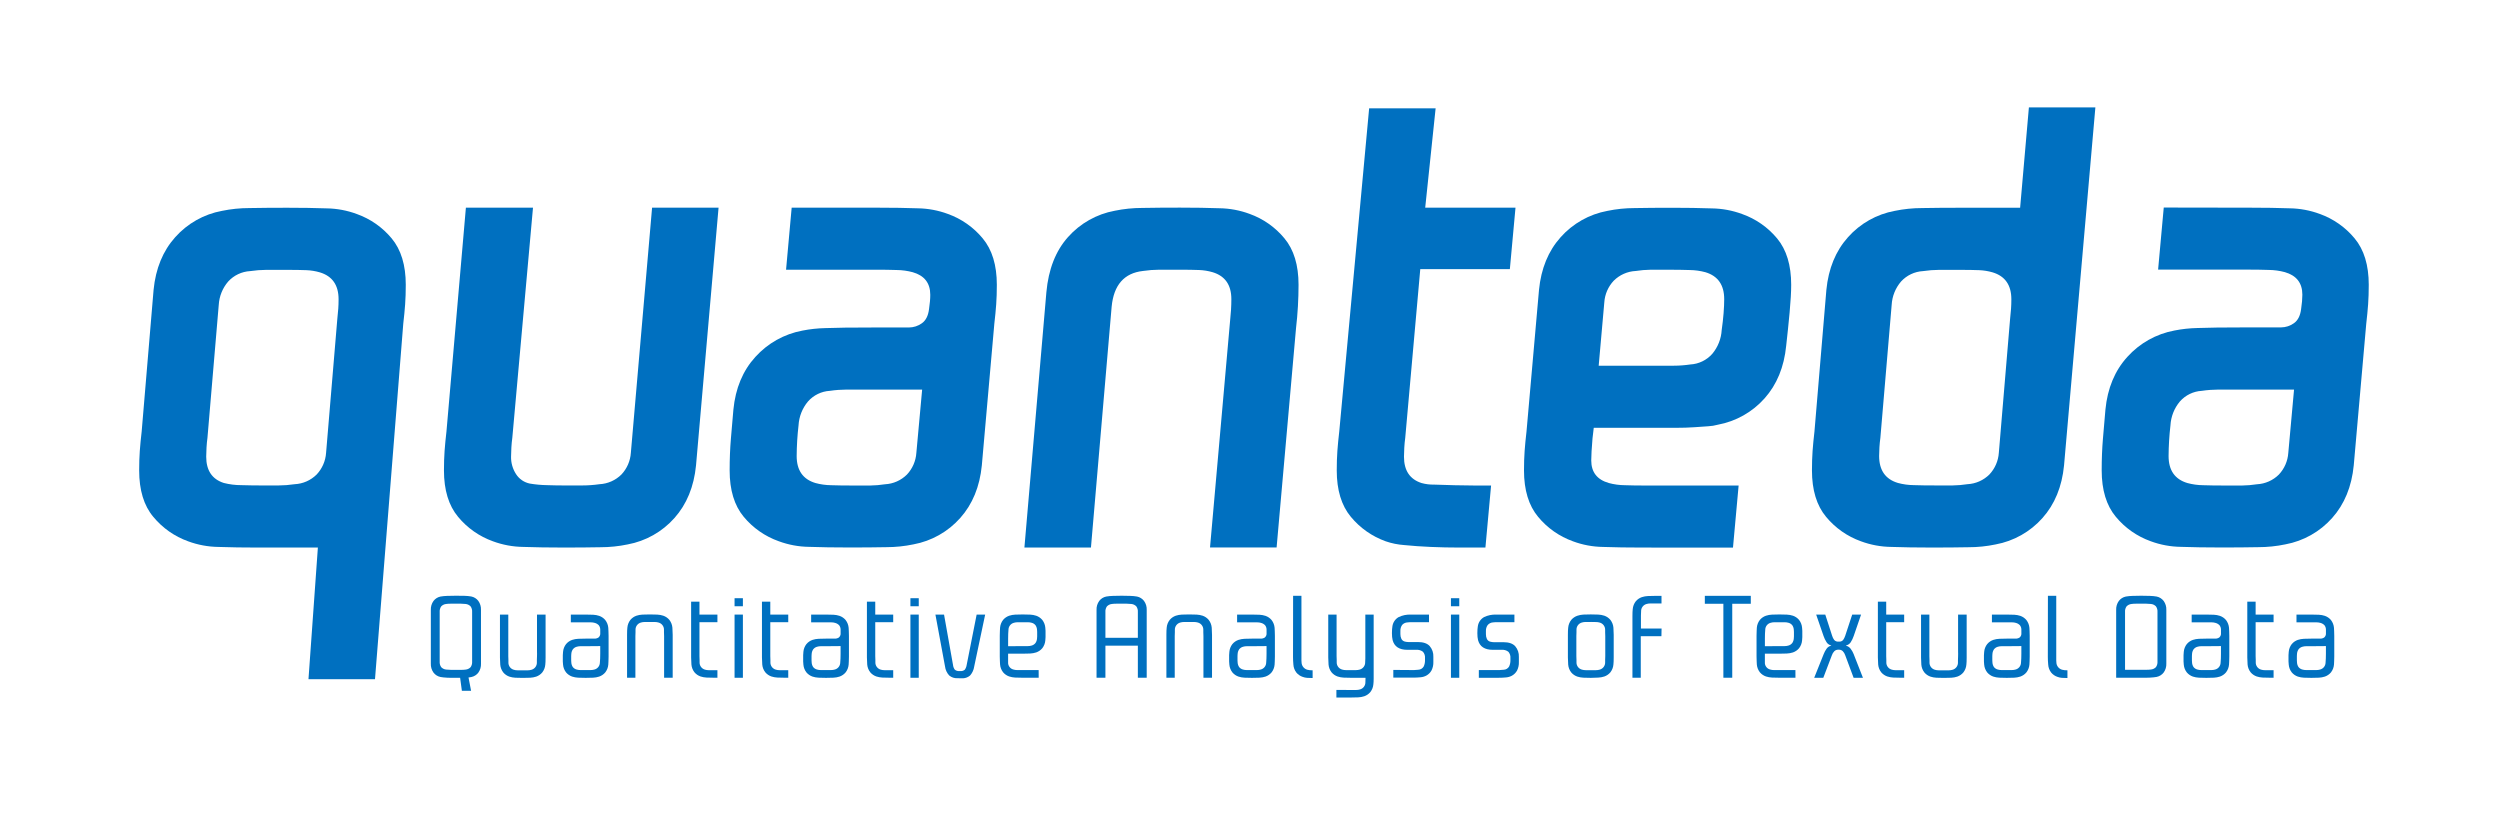
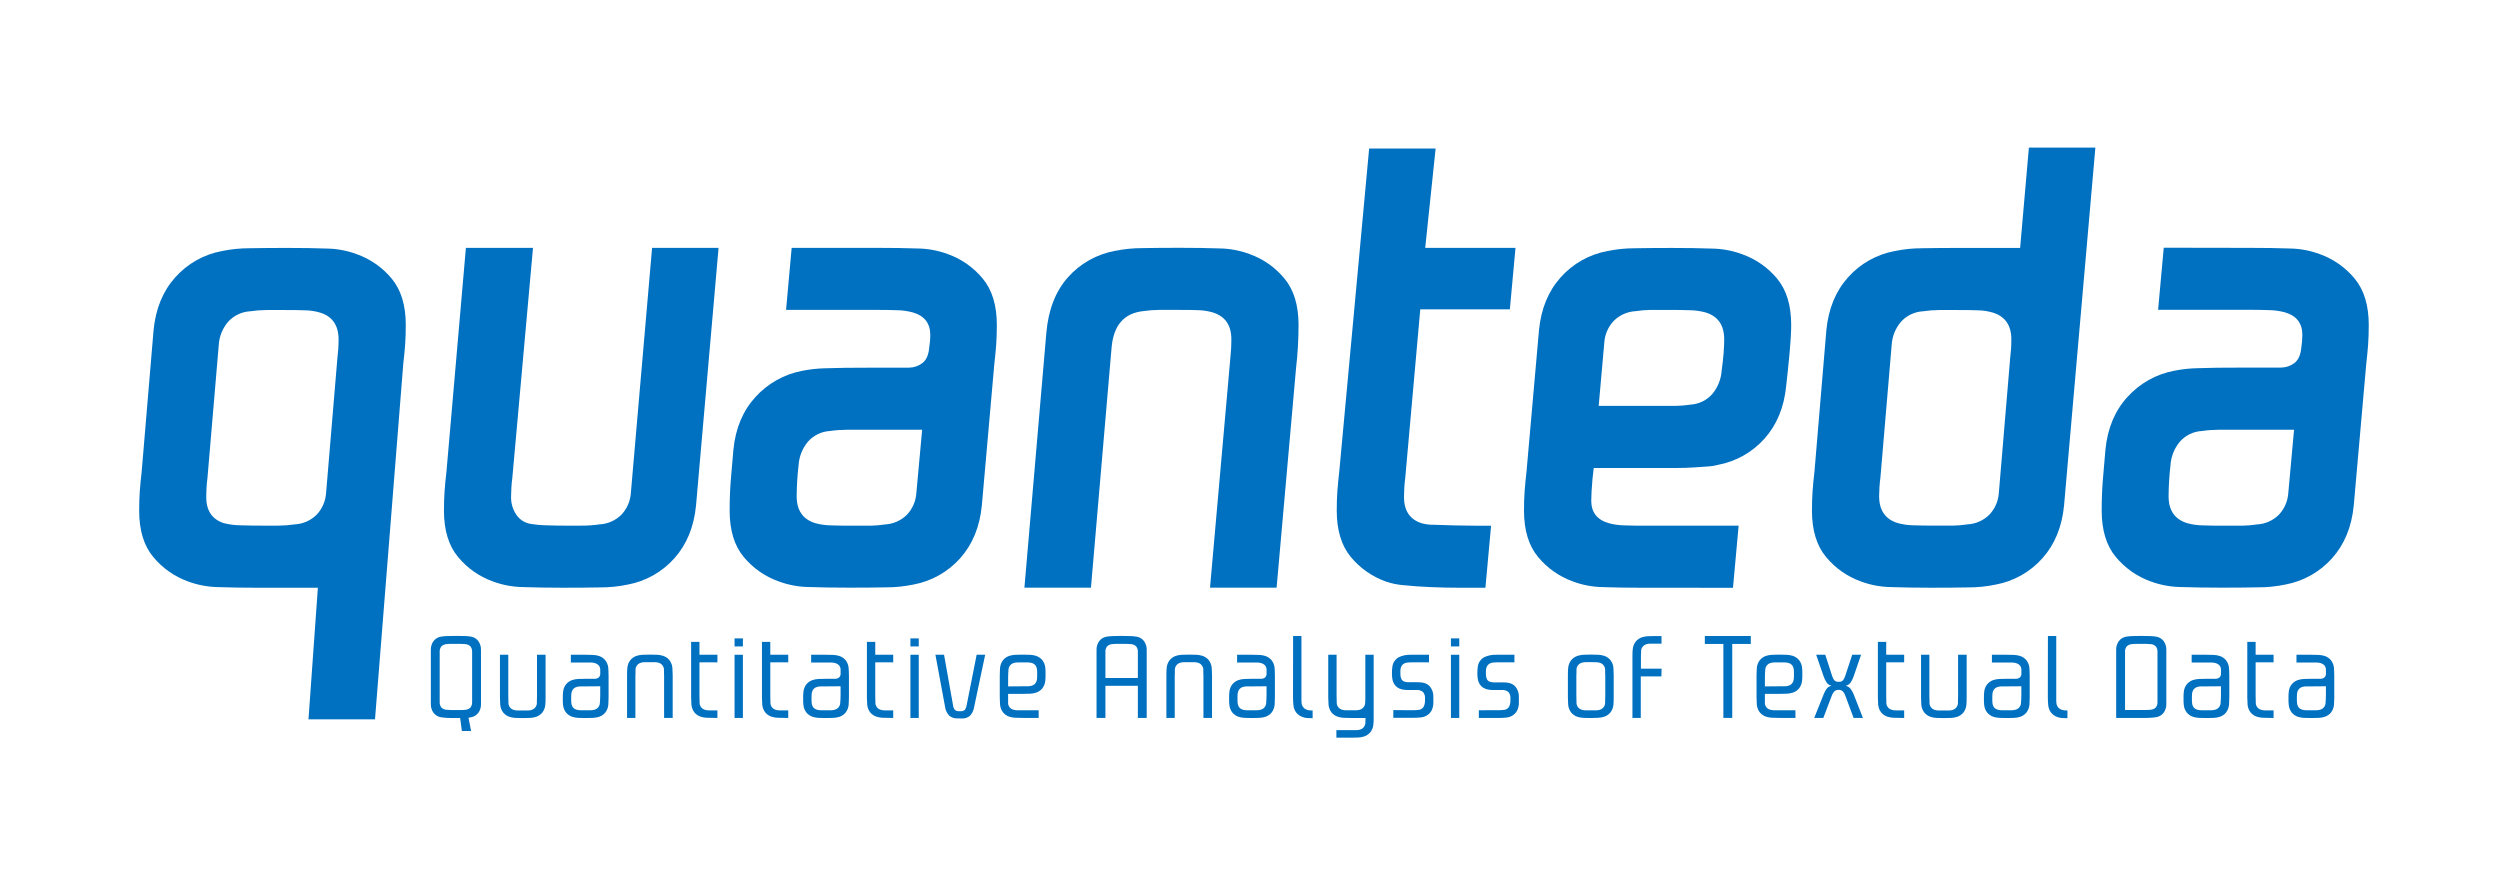
- <svg xmlns="http://www.w3.org/2000/svg" id="Layer_1" data-name="Layer 1" viewBox="0 0 1200 390">
+ <svg xmlns="http://www.w3.org/2000/svg" width="280px" height="100px" id="Layer_1" data-name="Layer 1" viewBox="0 0 1200 390">
  <defs>
    <style>.cls-1{fill:#0070c0;}</style>
  </defs>
  <path class="cls-1" d="M180,326H148.07l4.51-63.17H124q-10.54,0-19.11-.3a43.37,43.37,0,0,1-14.6-2.71,38.51,38.51,0,0,1-16.71-11.74Q66.8,240,66.8,225.8q0-5.11.3-9.33t.9-9.33l5.72-68q1.5-15.35,10.38-25.28a39.66,39.66,0,0,1,22.42-12.64,65.3,65.3,0,0,1,13.24-1.35q8.13-.15,18.06-.15,10.53,0,19,.3a43.18,43.18,0,0,1,14.45,2.71A38.5,38.5,0,0,1,188,114.43q6.77,8.13,6.77,22.27,0,5.12-.3,9.33t-.9,9.33ZM161.92,153q.3-2.71.45-4.82t.15-4.51q0-10.23-9-12.94a26.64,26.64,0,0,0-6.47-1.05q-3.46-.15-10.38-.15H127.9a55.85,55.85,0,0,0-7.83.6,15.45,15.45,0,0,0-10.54,5A18.82,18.82,0,0,0,105,146.34l-5.42,63.81q-.3,2.11-.45,4.67c-.1,1.71-.15,3.16-.15,4.36q0,9.93,8.43,12.64a33.9,33.9,0,0,0,8.43,1.05q5.42.16,9.93.15h7.83a55.17,55.17,0,0,0,7.83-.6A16.08,16.08,0,0,0,152,227.76a16.8,16.8,0,0,0,4.52-10.38Z" />
  <path class="cls-1" d="M313,99.69h31.91L334.09,223.4q-1.51,15.35-10.38,25.28a39.68,39.68,0,0,1-22.42,12.64,63.85,63.85,0,0,1-13.09,1.35q-8,.16-17.91.15-10.54,0-19.11-.3a43.37,43.37,0,0,1-14.6-2.71,38.52,38.52,0,0,1-16.71-11.74q-6.77-8.13-6.77-22.27,0-5.11.3-9.33t.9-9.33l9.33-107.46h32.21l-9.93,110.47q-.3,2.11-.45,4.67c-.1,1.71-.15,3.16-.15,4.36a14.81,14.81,0,0,0,2.41,8.43,10.26,10.26,0,0,0,6.62,4.51,55.48,55.48,0,0,0,8.13.75q4.81.16,8.43.15h8.28a60.22,60.22,0,0,0,8.58-.6,16.08,16.08,0,0,0,10.54-4.67,16.79,16.79,0,0,0,4.51-10.38Z" />
  <path class="cls-1" d="M421.56,99.69q10.53,0,19,.3A43.19,43.19,0,0,1,455,102.7a38.51,38.51,0,0,1,16.71,11.74q6.77,8.13,6.77,22.27,0,5.12-.3,9.33t-.9,9.33l-6,68q-1.51,15.35-10.38,25.28a39.68,39.68,0,0,1-22.42,12.64,63.86,63.86,0,0,1-13.09,1.35q-8,.16-17.91.15-10.54,0-19.11-.3a43.37,43.37,0,0,1-14.6-2.71A38.51,38.51,0,0,1,357,248.08q-6.77-8.13-6.77-22.27,0-8.13.6-15.2t1.2-14q1.5-15.35,10.54-25.28a40.4,40.4,0,0,1,22.58-12.64,63.74,63.74,0,0,1,11-1.2q7.07-.3,23.93-.3H436.3a10.7,10.7,0,0,0,6.17-2q2.86-2,3.46-6.77.3-2.1.45-3.76c.1-1.1.15-2.15.15-3.16q0-8.42-8.43-10.84a30.91,30.91,0,0,0-7.67-1.05q-4.67-.15-9.18-.15H377.31L380,99.69ZM442.63,187H406.36a56.66,56.66,0,0,0-8,.6,15.16,15.16,0,0,0-10.54,5.12,19.52,19.52,0,0,0-4.52,11.44,134.76,134.76,0,0,0-.9,14.75q0,10.24,9,12.94a30,30,0,0,0,7.53,1.05q4.51.16,10.23.15h8.58a51.12,51.12,0,0,0,7.07-.6,16.08,16.08,0,0,0,10.53-4.67,16.79,16.79,0,0,0,4.51-10.38Z" />
  <path class="cls-1" d="M590.45,153.87q.3-2.71.45-5.27t.15-5q0-10.23-9-12.94a26.63,26.63,0,0,0-6.47-1.05q-3.46-.15-10.38-.15h-8.73a55.83,55.83,0,0,0-7.83.6q-13.55,1.51-15.05,17.16l-9.93,115.58H491.72l10.54-122.51q1.5-16.55,10.38-26.49a39.66,39.66,0,0,1,22.43-12.64,65.28,65.28,0,0,1,13.24-1.35q8.13-.15,18.06-.15,10.53,0,19,.3a43.2,43.2,0,0,1,14.45,2.71,38.51,38.51,0,0,1,16.71,11.74q6.77,8.13,6.77,22.27,0,5.12-.3,10.38t-.9,10.38l-9.33,105.35H580.81Z" />
  <path class="cls-1" d="M657.19,52H689.1l-5,47.69h43.34l-2.71,29.5h-43l-7.22,81q-.3,2.11-.45,4.67c-.1,1.71-.15,3.16-.15,4.36q0,9.93,8.43,12.64a21,21,0,0,0,6,.75q4.51.16,9.93.3t10.23.15h7.22L713,262.83H700.79q-7.08,0-14-.3t-12.79-.9a34.62,34.62,0,0,1-8.88-1.81,38.51,38.51,0,0,1-16.71-11.74q-6.77-8.13-6.77-22.27,0-5.11.3-9.33t.9-9.33Z" />
  <path class="cls-1" d="M788.44,262.83q-10.54,0-19-.3A42.93,42.93,0,0,1,755,259.82a38.51,38.51,0,0,1-16.71-11.74q-6.77-8.13-6.77-22.27,0-5.11.3-9.33t.9-9.33l6-68q1.5-15.35,10.38-25.28a39.66,39.66,0,0,1,22.42-12.64,64.45,64.45,0,0,1,13.09-1.35q8-.15,17.91-.15,10.53,0,19.11.3a43.61,43.61,0,0,1,14.6,2.71A38.51,38.51,0,0,1,853,114.43q6.77,8.13,6.77,22.27,0,5.12-.75,13.24t-1.65,16q-1.51,15.35-10.38,25.28a39.67,39.67,0,0,1-22.42,12.64,21.34,21.34,0,0,1-4.67.75q-2.56.16-6.47.45t-9.63.3H765l-.6,5.12q-.3,3.32-.45,6.17c-.1,1.91-.15,3.36-.15,4.36q0,8.43,8.43,10.84a30.62,30.62,0,0,0,7.68,1.05q4.66.16,9.18.15h45.45l-2.71,29.8Zm-21.07-87.29h36a56.05,56.05,0,0,0,8-.6,15.16,15.16,0,0,0,10.54-5.12,19.57,19.57,0,0,0,4.51-11.44q.6-4.21.9-8t.3-6.77q0-10.23-9-12.94a30.28,30.28,0,0,0-7.52-1.05q-4.52-.15-10.23-.15H792.2a51.74,51.74,0,0,0-7.07.6,16.08,16.08,0,0,0-10.54,4.67,16.75,16.75,0,0,0-4.52,10.38Z" />
  <path class="cls-1" d="M990.74,223.4q-1.51,15.35-10.38,25.28a39.68,39.68,0,0,1-22.43,12.64,63.83,63.83,0,0,1-13.09,1.35q-8,.16-17.91.15-10.54,0-19.11-.3a43.37,43.37,0,0,1-14.6-2.71,38.52,38.52,0,0,1-16.71-11.74q-6.77-8.13-6.77-22.27,0-5.11.3-9.33t.9-9.33l5.72-68q1.5-15.35,10.38-25.28a39.66,39.66,0,0,1,22.42-12.64,65.28,65.28,0,0,1,13.24-1.35q8.13-.15,18.06-.15h28.9l4.21-48.16h31.91ZM964.85,153q.3-2.71.45-4.82t.15-4.51q0-10.23-9-12.94a26.64,26.64,0,0,0-6.47-1.05q-3.46-.15-10.38-.15h-8.73a55.84,55.84,0,0,0-7.83.6,15.45,15.45,0,0,0-10.54,5A18.81,18.81,0,0,0,908,146.34l-5.42,63.81q-.3,2.11-.45,4.51c-.1,1.61-.15,3-.15,4.21q0,10.24,9,12.94a30,30,0,0,0,7.53,1.05q4.51.16,10.23.15h8.58a51.11,51.11,0,0,0,7.07-.6,16.08,16.08,0,0,0,10.53-4.67,16.8,16.8,0,0,0,4.52-10.38Z" />
  <path class="cls-1" d="M1080.07,99.69q10.53,0,19,.3a43.19,43.19,0,0,1,14.45,2.71,38.51,38.51,0,0,1,16.71,11.74q6.77,8.13,6.77,22.27,0,5.12-.3,9.33t-.9,9.33l-6,68q-1.51,15.35-10.38,25.28a39.68,39.68,0,0,1-22.42,12.64,63.86,63.86,0,0,1-13.09,1.35q-8,.16-17.91.15-10.54,0-19.11-.3a43.36,43.36,0,0,1-14.6-2.71,38.52,38.52,0,0,1-16.71-11.74q-6.77-8.13-6.77-22.27,0-8.13.6-15.2t1.2-14q1.5-15.35,10.53-25.28a40.4,40.4,0,0,1,22.58-12.64,63.74,63.74,0,0,1,11-1.2q7.07-.3,23.93-.3h16.25a10.7,10.7,0,0,0,6.17-2q2.86-2,3.46-6.77.3-2.1.45-3.76t.15-3.16q0-8.42-8.43-10.84a30.92,30.92,0,0,0-7.68-1.05q-4.67-.15-9.18-.15h-43.95l2.71-29.8ZM1101.14,187h-36.27a56.67,56.67,0,0,0-8,.6,15.16,15.16,0,0,0-10.54,5.12,19.52,19.52,0,0,0-4.51,11.44,134.54,134.54,0,0,0-.9,14.75q0,10.24,9,12.94a30,30,0,0,0,7.53,1.05q4.51.16,10.23.15h8.58a51.11,51.11,0,0,0,7.07-.6,16.08,16.08,0,0,0,10.54-4.67,16.79,16.79,0,0,0,4.51-10.38Z" />
  <path class="cls-1" d="M230.88,318.54a6.86,6.86,0,0,1-1.29,4.34,5.65,5.65,0,0,1-3.36,2.1,12.25,12.25,0,0,1-1.34.22l1.23,6.38H221.7l-.84-6.22h-4.12q-1.09,0-2.07-.06t-1.82-.14c-.56-.06-1-.12-1.4-.2a5.64,5.64,0,0,1-3.36-2.1,6.85,6.85,0,0,1-1.29-4.34V292.78a6.86,6.86,0,0,1,1.29-4.34,5.65,5.65,0,0,1,3.36-2.1,22.14,22.14,0,0,1,3.22-.31q2.1-.08,4.17-.08T223,286a22.19,22.19,0,0,1,3.22.31,5.66,5.66,0,0,1,3.36,2.1,6.86,6.86,0,0,1,1.29,4.34Zm-12.1,3,2.46,0q1.34,0,2.3-.14a3.8,3.8,0,0,0,2.35-1.15,4.19,4.19,0,0,0,.73-2.72V293.78a4.19,4.19,0,0,0-.73-2.72,3.81,3.81,0,0,0-2.35-1.15q-1-.11-2.3-.14l-2.46,0-2.38,0q-1.32,0-2.27.14a3.8,3.8,0,0,0-2.35,1.15,4.18,4.18,0,0,0-.73,2.72v23.74a4.18,4.18,0,0,0,.73,2.72,3.79,3.79,0,0,0,2.35,1.15q1,.11,2.27.14Z" />
  <path class="cls-1" d="M261.88,295v15.18q0,3.14,0,5.43t-.14,3.42a7,7,0,0,1-1.46,3.75,6.63,6.63,0,0,1-2.91,2,11,11,0,0,1-2.88.53q-1.54.08-3.56.08t-3.56-.08a10.94,10.94,0,0,1-2.88-.53,6.62,6.62,0,0,1-2.91-2,7,7,0,0,1-1.46-3.75q-.11-1.12-.14-3.42t0-5.43V295h4v17.7q0,1.23,0,2.27t.06,1.85q0,.81,0,1.15a3.53,3.53,0,0,0,2.63,3.53,6.1,6.1,0,0,0,1.74.25q1.06,0,2.46,0t2.46,0a6.11,6.11,0,0,0,1.74-.25,3.53,3.53,0,0,0,2.63-3.53c0-.22,0-.6,0-1.12s0-1.14.06-1.85,0-1.47,0-2.3V295Z" />
  <path class="cls-1" d="M281.17,295q2,0,3.56.08a11,11,0,0,1,2.88.53,6.65,6.65,0,0,1,2.91,2,7,7,0,0,1,1.46,3.75q.06.56.08,1.6t.06,2.27q0,1.23,0,2.55v4.87q0,1.32,0,2.55t-.06,2.24q0,1-.08,1.57a7,7,0,0,1-1.46,3.75,6.63,6.63,0,0,1-2.91,2,11,11,0,0,1-2.91.53q-1.57.08-3.58.08t-3.58-.08a11,11,0,0,1-2.91-.53,6.62,6.62,0,0,1-2.91-2,7,7,0,0,1-1.46-3.75,10.61,10.61,0,0,1-.11-1.51v-3a12,12,0,0,1,.11-1.6,7,7,0,0,1,1.46-3.75,6.64,6.64,0,0,1,2.91-2,11.13,11.13,0,0,1,2.94-.53q1.6-.08,3.61-.08h4.2a3.32,3.32,0,0,0,1.93-.56,2.49,2.49,0,0,0,.81-2.18v-1.29a3.54,3.54,0,0,0-.67-2.35,4.07,4.07,0,0,0-2-1.18,6.25,6.25,0,0,0-1.76-.25q-1.09,0-2.49,0H274V295Zm0,15.18q-1.4,0-2.52,0a6.35,6.35,0,0,0-1.79.25,3.48,3.48,0,0,0-1.9,1.26,4.39,4.39,0,0,0-.73,2.21,8,8,0,0,0-.06,1v2.07a8.5,8.5,0,0,0,.06,1,4.4,4.4,0,0,0,.7,2.18,3.39,3.39,0,0,0,1.88,1.23,6.22,6.22,0,0,0,1.76.25q1.09,0,2.49,0t2.49,0a6.22,6.22,0,0,0,1.76-.25,3.48,3.48,0,0,0,2.63-3.3q.17-1.85.17-4.26v-3.7Z" />
  <path class="cls-1" d="M318.77,325.31v-17.7q0-1.23,0-2.27t-.06-1.85q0-.81,0-1.15a3.53,3.53,0,0,0-2.63-3.53,6.16,6.16,0,0,0-1.74-.25q-1.06,0-2.46,0t-2.46,0a6.15,6.15,0,0,0-1.74.25,3.53,3.53,0,0,0-2.63,3.53q0,.34,0,1.15t-.06,1.85q0,1,0,2.3v17.67h-4V310.14q0-3.14,0-5.43t.14-3.42a7,7,0,0,1,1.46-3.75,6.63,6.63,0,0,1,2.91-2,11,11,0,0,1,2.88-.53q1.54-.08,3.56-.08t3.56.08a11,11,0,0,1,2.88.53,6.64,6.64,0,0,1,2.91,2,7,7,0,0,1,1.46,3.75q.11,1.12.14,3.42t0,5.43v15.18Z" />
  <path class="cls-1" d="M342.69,325.31q-2,0-3.56-.08a11,11,0,0,1-2.88-.53,6.63,6.63,0,0,1-2.91-2,7,7,0,0,1-1.46-3.75q-.11-1.12-.14-3.42t0-5.43V288.8h4V295h8.62v3.64h-8.62v14q0,1.23,0,2.27t.06,1.85q0,.81,0,1.15a3.53,3.53,0,0,0,2.63,3.53,6.22,6.22,0,0,0,1.76.25q1.09,0,2.49,0h1.68v3.64Z" />
  <path class="cls-1" d="M356.59,291h-4v-3.86h4Zm0,34.33h-4V295h4Z" />
  <path class="cls-1" d="M376.69,325.31q-2,0-3.56-.08a11,11,0,0,1-2.88-.53,6.63,6.63,0,0,1-2.91-2,7,7,0,0,1-1.46-3.75q-.11-1.12-.14-3.42t0-5.43V288.8h4V295h8.62v3.64h-8.62v14q0,1.23,0,2.27t.06,1.85q0,.81,0,1.15a3.53,3.53,0,0,0,2.63,3.53,6.22,6.22,0,0,0,1.76.25q1.09,0,2.49,0h1.68v3.64Z" />
  <path class="cls-1" d="M396.54,295q2,0,3.56.08a11,11,0,0,1,2.88.53,6.65,6.65,0,0,1,2.91,2,7,7,0,0,1,1.46,3.75q.06.56.08,1.6t.06,2.27q0,1.23,0,2.55v4.87q0,1.32,0,2.55t-.06,2.24q0,1-.08,1.57a7,7,0,0,1-1.46,3.75,6.63,6.63,0,0,1-2.91,2,11,11,0,0,1-2.91.53q-1.57.08-3.58.08t-3.58-.08a11,11,0,0,1-2.91-.53,6.62,6.62,0,0,1-2.91-2,7,7,0,0,1-1.46-3.75,10.61,10.61,0,0,1-.11-1.51v-3a12,12,0,0,1,.11-1.6,7,7,0,0,1,1.46-3.75,6.64,6.64,0,0,1,2.91-2,11.13,11.13,0,0,1,2.94-.53q1.6-.08,3.61-.08h4.2a3.32,3.32,0,0,0,1.93-.56,2.49,2.49,0,0,0,.81-2.18v-1.29a3.54,3.54,0,0,0-.67-2.35,4.07,4.07,0,0,0-2-1.18,6.25,6.25,0,0,0-1.76-.25q-1.09,0-2.49,0h-7.22V295Zm0,15.18q-1.4,0-2.52,0a6.35,6.35,0,0,0-1.79.25,3.48,3.48,0,0,0-1.9,1.26,4.39,4.39,0,0,0-.73,2.21,8,8,0,0,0-.06,1v2.07a8.5,8.5,0,0,0,.06,1,4.4,4.4,0,0,0,.7,2.18,3.39,3.39,0,0,0,1.88,1.23,6.22,6.22,0,0,0,1.76.25q1.09,0,2.49,0t2.49,0a6.22,6.22,0,0,0,1.76-.25,3.48,3.48,0,0,0,2.63-3.3q.17-1.85.17-4.26v-3.7Z" />
  <path class="cls-1" d="M427.07,325.31q-2,0-3.56-.08a11,11,0,0,1-2.88-.53,6.63,6.63,0,0,1-2.91-2,7,7,0,0,1-1.46-3.75q-.11-1.12-.14-3.42t0-5.43V288.8h4V295h8.62v3.64h-8.62v14q0,1.23,0,2.27t.06,1.85q0,.81,0,1.15a3.53,3.53,0,0,0,2.63,3.53,6.22,6.22,0,0,0,1.76.25q1.09,0,2.49,0h1.68v3.64Z" />
  <path class="cls-1" d="M441,291h-4v-3.86h4Zm0,34.33h-4V295h4Z" />
  <path class="cls-1" d="M459.61,325.54a5.67,5.67,0,0,1-4-1.32,7.77,7.77,0,0,1-2-4.34L449,295h4.14l4.31,24.19a4.58,4.58,0,0,0,.87,2.27,3,3,0,0,0,2.21.64h.39a2.85,2.85,0,0,0,2.18-.64,5.15,5.15,0,0,0,.9-2.27L468.79,295h4.09l-5.26,24.92a8.2,8.2,0,0,1-2,4.34,5.57,5.57,0,0,1-4,1.32Z" />
  <path class="cls-1" d="M498.57,325.31h-7.73q-2,0-3.56-.08a11,11,0,0,1-2.88-.53,6.63,6.63,0,0,1-2.91-2,7,7,0,0,1-1.46-3.75q-.06-.56-.08-1.6t-.06-2.27q0-1.23,0-2.55v-4.87q0-1.32,0-2.55t.06-2.24q0-1,.08-1.57a7,7,0,0,1,1.46-3.75,6.64,6.64,0,0,1,2.91-2,11.07,11.07,0,0,1,2.91-.53q1.57-.08,3.58-.08t3.58.08a11.06,11.06,0,0,1,2.91.53,6.64,6.64,0,0,1,2.91,2,7,7,0,0,1,1.46,3.75,10.77,10.77,0,0,1,.11,1.51v3a12.18,12.18,0,0,1-.11,1.6,7,7,0,0,1-1.46,3.75,6.63,6.63,0,0,1-2.91,2,11.07,11.07,0,0,1-2.94.53q-1.6.08-3.61.08h-6.94v4.09a3.36,3.36,0,0,0,2.63,3.53,6.22,6.22,0,0,0,1.76.25q1.09,0,2.49,0h7.78Zm-7.73-15.18q1.4,0,2.52,0a6.28,6.28,0,0,0,1.79-.25,3.47,3.47,0,0,0,1.9-1.26,4.39,4.39,0,0,0,.73-2.21,8.16,8.16,0,0,0,.06-1v-2.07a8.71,8.71,0,0,0-.06-1,4.4,4.4,0,0,0-.7-2.18,3.4,3.4,0,0,0-1.88-1.23,6.29,6.29,0,0,0-1.76-.25q-1.09,0-2.49,0t-2.49,0a6.29,6.29,0,0,0-1.76.25,3.48,3.48,0,0,0-2.63,3.3q-.17,1.85-.17,4.26v3.7Z" />
  <path class="cls-1" d="M546.17,325.31v-15.4H530.6v15.4h-4.26V292.78a6.86,6.86,0,0,1,1.29-4.34,5.65,5.65,0,0,1,3.36-2.1,22.16,22.16,0,0,1,3.22-.31q2.1-.08,4.17-.08t4.17.08a22.17,22.17,0,0,1,3.22.31,5.65,5.65,0,0,1,3.36,2.1,6.86,6.86,0,0,1,1.29,4.34v32.54ZM530.6,306.16h15.57V293.78a4.19,4.19,0,0,0-.73-2.72,3.8,3.8,0,0,0-2.35-1.15q-1-.11-2.3-.14l-2.46,0-2.38,0q-1.32,0-2.27.14a3.8,3.8,0,0,0-2.35,1.15,4.18,4.18,0,0,0-.73,2.72Z" />
  <path class="cls-1" d="M577.65,325.31v-17.7q0-1.23,0-2.27t-.06-1.85q0-.81,0-1.15a3.53,3.53,0,0,0-2.63-3.53,6.16,6.16,0,0,0-1.74-.25q-1.06,0-2.46,0t-2.46,0a6.15,6.15,0,0,0-1.74.25,3.53,3.53,0,0,0-2.63,3.53q0,.34,0,1.15t-.06,1.85q0,1,0,2.3v17.67h-4V310.14q0-3.14,0-5.43t.14-3.42a7,7,0,0,1,1.46-3.75,6.63,6.63,0,0,1,2.91-2,11,11,0,0,1,2.88-.53q1.54-.08,3.56-.08t3.56.08a11,11,0,0,1,2.88.53,6.64,6.64,0,0,1,2.91,2,7,7,0,0,1,1.46,3.75q.11,1.12.14,3.42t0,5.43v15.18Z" />
  <path class="cls-1" d="M601,295q2,0,3.56.08a11,11,0,0,1,2.88.53,6.65,6.65,0,0,1,2.91,2,7,7,0,0,1,1.46,3.75q.06.56.08,1.6t.06,2.27q0,1.23,0,2.55v4.87q0,1.32,0,2.55t-.06,2.24q0,1-.08,1.57a7,7,0,0,1-1.46,3.75,6.63,6.63,0,0,1-2.91,2,11,11,0,0,1-2.91.53q-1.57.08-3.58.08t-3.58-.08a11,11,0,0,1-2.91-.53,6.62,6.62,0,0,1-2.91-2,7,7,0,0,1-1.46-3.75,10.61,10.61,0,0,1-.11-1.51v-3a12,12,0,0,1,.11-1.6,7,7,0,0,1,1.46-3.75,6.64,6.64,0,0,1,2.91-2,11.13,11.13,0,0,1,2.94-.53q1.6-.08,3.61-.08h4.2a3.32,3.32,0,0,0,1.93-.56,2.49,2.49,0,0,0,.81-2.18v-1.29a3.54,3.54,0,0,0-.67-2.35,4.07,4.07,0,0,0-2-1.18,6.25,6.25,0,0,0-1.76-.25q-1.09,0-2.49,0h-7.22V295Zm0,15.18q-1.4,0-2.52,0a6.35,6.35,0,0,0-1.79.25,3.48,3.48,0,0,0-1.9,1.26,4.39,4.39,0,0,0-.73,2.21,8,8,0,0,0-.06,1v2.07a8.5,8.5,0,0,0,.06,1,4.4,4.4,0,0,0,.7,2.18,3.39,3.39,0,0,0,1.88,1.23,6.22,6.22,0,0,0,1.76.25q1.09,0,2.49,0t2.49,0a6.22,6.22,0,0,0,1.76-.25,3.48,3.48,0,0,0,2.63-3.3q.17-1.85.17-4.26v-3.7Z" />
  <path class="cls-1" d="M620.69,286h4v30.94a8,8,0,0,0,.06,1,3.76,3.76,0,0,0,2.74,3.53,5.94,5.94,0,0,0,1.2.22q.64.06,1.37.06v3.7q-1.46,0-2.63-.08a7.44,7.44,0,0,1-2.18-.48,6.59,6.59,0,0,1-3-2.07,6.91,6.91,0,0,1-1.43-3.86q-.17-1.85-.17-3.64Z" />
  <path class="cls-1" d="M648.51,331.19q1.4,0,2.49,0a6.28,6.28,0,0,0,1.76-.25,3.51,3.51,0,0,0,2.63-3.53l.06-2.07h-6.94q-2,0-3.56-.08a10.94,10.94,0,0,1-2.88-.53,6.62,6.62,0,0,1-2.91-2,7,7,0,0,1-1.46-3.75q-.11-1.12-.14-3.42t0-5.43V295h4V312.6q0,1.23,0,2.3t.06,1.85q0,.78,0,1.12a3.53,3.53,0,0,0,2.63,3.53,6.1,6.1,0,0,0,1.74.25q1.06,0,2.46,0t2.46,0a6.11,6.11,0,0,0,1.74-.25,3.53,3.53,0,0,0,2.63-3.53q.06-.5.08-1.82t0-3V295h4V322.9q0,1.23,0,2.83t-.14,2.72a7,7,0,0,1-1.46,3.75,6.65,6.65,0,0,1-2.91,2,11,11,0,0,1-2.88.53q-1.54.08-3.56.08h-6.94v-3.64Z" />
  <path class="cls-1" d="M677,321.62l1.9,0a17.47,17.47,0,0,0,1.85-.14,3.13,3.13,0,0,0,2.63-1.57A6.66,6.66,0,0,0,684,317v-1.12a4.05,4.05,0,0,0-1-3.05,4.71,4.71,0,0,0-3.28-.92h-4.2q-5.82,0-7.06-4.65a9.06,9.06,0,0,1-.25-1.54q-.08-.92-.08-1.82t.06-1.82a13.05,13.05,0,0,1,.17-1.48,6,6,0,0,1,3-4.4,12.49,12.49,0,0,1,5.82-1.2h8.74v3.64h-8a17.29,17.29,0,0,0-2.27.11A3.63,3.63,0,0,0,673,300a4.71,4.71,0,0,0-.81,2.88v1.46a5.27,5.27,0,0,0,.48,2.32,2.53,2.53,0,0,0,1.76,1.32,8,8,0,0,0,1.54.2l1.6,0h3q3.92,0,5.68,1.93a7.39,7.39,0,0,1,1.76,5.18v2.41a8.41,8.41,0,0,1-.87,4.09,6.31,6.31,0,0,1-2.44,2.46,7.09,7.09,0,0,1-2.83.84,35.3,35.3,0,0,1-3.56.17h-9.52v-3.7Z" />
  <path class="cls-1" d="M700.45,291h-4v-3.86h4Zm0,34.33h-4V295h4Z" />
  <path class="cls-1" d="M718,321.62l1.9,0a17.47,17.47,0,0,0,1.85-.14,3.13,3.13,0,0,0,2.63-1.57A6.66,6.66,0,0,0,725,317v-1.12a4.05,4.05,0,0,0-1-3.05,4.71,4.71,0,0,0-3.28-.92h-4.2q-5.82,0-7.06-4.65a9.06,9.06,0,0,1-.25-1.54q-.08-.92-.08-1.82t.06-1.82a13.05,13.05,0,0,1,.17-1.48,6,6,0,0,1,3-4.4,12.49,12.49,0,0,1,5.82-1.2h8.74v3.64h-8a17.29,17.29,0,0,0-2.27.11,3.63,3.63,0,0,0-2.6,1.32,4.71,4.71,0,0,0-.81,2.88v1.46a5.27,5.27,0,0,0,.48,2.32,2.53,2.53,0,0,0,1.76,1.32,8,8,0,0,0,1.54.2l1.6,0h3q3.92,0,5.68,1.93a7.39,7.39,0,0,1,1.76,5.18v2.41a8.41,8.41,0,0,1-.87,4.09,6.31,6.31,0,0,1-2.44,2.46,7.09,7.09,0,0,1-2.83.84,35.3,35.3,0,0,1-3.56.17h-9.52v-3.7Z" />
  <path class="cls-1" d="M763.59,325.37q-2,0-3.58-.08a11,11,0,0,1-2.91-.53,6.63,6.63,0,0,1-2.91-2,7,7,0,0,1-1.46-3.75q-.11-1.12-.14-3.44t0-5.4q0-3.14,0-5.43t.14-3.42a7,7,0,0,1,1.46-3.75,6.64,6.64,0,0,1,2.91-2A11.07,11.07,0,0,1,760,295q1.57-.08,3.58-.08t3.58.08a11.06,11.06,0,0,1,2.91.53,6.64,6.64,0,0,1,2.91,2,7,7,0,0,1,1.46,3.75q.11,1.12.14,3.42t0,5.43q0,3.08,0,5.4t-.14,3.44a7,7,0,0,1-1.46,3.75,6.63,6.63,0,0,1-2.91,2,11,11,0,0,1-2.91.53Q765.61,325.37,763.59,325.37Zm0-26.82q-1.4,0-2.49,0a6.27,6.27,0,0,0-1.76.25,3.53,3.53,0,0,0-2.63,3.53q0,.34,0,1.15t-.06,1.85q0,1,0,2.3v5q0,1.23,0,2.3t.06,1.85q0,.78,0,1.12a3.53,3.53,0,0,0,2.63,3.53,6.22,6.22,0,0,0,1.76.25q1.09,0,2.49,0t2.49,0a6.21,6.21,0,0,0,1.76-.25,3.53,3.53,0,0,0,2.63-3.53q0-.34,0-1.15t.06-1.85q0-1,0-2.27v-5q0-1.23,0-2.27t-.06-1.85q0-.81,0-1.15a3.53,3.53,0,0,0-2.63-3.53,6.26,6.26,0,0,0-1.76-.25Q765,298.54,763.59,298.54Z" />
  <path class="cls-1" d="M797.48,305.38h-9.91v19.94h-4V301.23q0-3.14,0-5.43t.14-3.42a7,7,0,0,1,1.46-3.75,6.63,6.63,0,0,1,2.91-2,11,11,0,0,1,2.88-.53q1.54-.08,3.56-.08h3v3.64h-2.91q-1.4,0-2.49,0a6.29,6.29,0,0,0-1.76.25,3.53,3.53,0,0,0-2.63,3.53q-.06.73-.08,2t0,2.66v3.58h9.91Z" />
  <path class="cls-1" d="M818.32,286h22.06v3.81h-8.9v35.5h-4.26v-35.5h-8.9Z" />
  <path class="cls-1" d="M861.82,325.31h-7.73q-2,0-3.56-.08a11,11,0,0,1-2.88-.53,6.63,6.63,0,0,1-2.91-2,7,7,0,0,1-1.46-3.75q-.06-.56-.08-1.6t-.06-2.27q0-1.23,0-2.55v-4.87q0-1.32,0-2.55t.06-2.24q0-1,.08-1.57a7,7,0,0,1,1.46-3.75,6.64,6.64,0,0,1,2.91-2,11.07,11.07,0,0,1,2.91-.53q1.57-.08,3.58-.08t3.58.08a11.06,11.06,0,0,1,2.91.53,6.64,6.64,0,0,1,2.91,2,7,7,0,0,1,1.46,3.75,10.77,10.77,0,0,1,.11,1.51v3a12.18,12.18,0,0,1-.11,1.6,7,7,0,0,1-1.46,3.75,6.63,6.63,0,0,1-2.91,2,11.07,11.07,0,0,1-2.94.53q-1.6.08-3.61.08h-6.94v4.09a3.36,3.36,0,0,0,2.63,3.53,6.22,6.22,0,0,0,1.76.25q1.09,0,2.49,0h7.78Zm-7.73-15.18q1.4,0,2.52,0a6.28,6.28,0,0,0,1.79-.25,3.47,3.47,0,0,0,1.9-1.26,4.39,4.39,0,0,0,.73-2.21,8.16,8.16,0,0,0,.06-1v-2.07a8.71,8.71,0,0,0-.06-1,4.4,4.4,0,0,0-.7-2.18,3.4,3.4,0,0,0-1.88-1.23,6.29,6.29,0,0,0-1.76-.25q-1.09,0-2.49,0t-2.49,0a6.29,6.29,0,0,0-1.76.25,3.48,3.48,0,0,0-2.63,3.3q-.17,1.85-.17,4.26v3.7Z" />
  <path class="cls-1" d="M875.4,313.89a11.64,11.64,0,0,1,1.37-2.52,3.71,3.71,0,0,1,2.21-1.46v-.11a3.42,3.42,0,0,1-2.24-1.54,13.22,13.22,0,0,1-1.46-3.05L871.76,295h4.37l3.3,10.19a6.33,6.33,0,0,0,1,2,2.34,2.34,0,0,0,2,.78h.34a2.26,2.26,0,0,0,1.93-.78,7.84,7.84,0,0,0,1-2L889.06,295h4.26l-3.53,10.25a13.44,13.44,0,0,1-1.43,3,3.58,3.58,0,0,1-2.27,1.57v.11a3.94,3.94,0,0,1,2.21,1.46,10.4,10.4,0,0,1,1.43,2.52l4.48,11.42h-4.48l-4-10.75a5.26,5.26,0,0,0-1.18-2,2.51,2.51,0,0,0-1.85-.73h-.34a2.6,2.6,0,0,0-1.88.73,5.05,5.05,0,0,0-1.2,2l-4.09,10.75h-4.37Z" />
  <path class="cls-1" d="M912.33,325.31q-2,0-3.56-.08a11,11,0,0,1-2.88-.53,6.63,6.63,0,0,1-2.91-2,7,7,0,0,1-1.46-3.75q-.11-1.12-.14-3.42t0-5.43V288.8h4V295H914v3.64h-8.62v14q0,1.23,0,2.27t.06,1.85q0,.81,0,1.15a3.53,3.53,0,0,0,2.63,3.53,6.22,6.22,0,0,0,1.76.25q1.09,0,2.49,0h1.68v3.64Z" />
  <path class="cls-1" d="M944,295v15.18q0,3.14,0,5.43t-.14,3.42a7,7,0,0,1-1.46,3.75,6.63,6.63,0,0,1-2.91,2,11,11,0,0,1-2.88.53q-1.54.08-3.56.08t-3.56-.08a10.94,10.94,0,0,1-2.88-.53,6.62,6.62,0,0,1-2.91-2,7,7,0,0,1-1.46-3.75q-.11-1.12-.14-3.42t0-5.43V295h4v17.7q0,1.23,0,2.27t.06,1.85q0,.81,0,1.15a3.53,3.53,0,0,0,2.63,3.53,6.1,6.1,0,0,0,1.74.25q1.06,0,2.46,0t2.46,0a6.11,6.11,0,0,0,1.74-.25,3.53,3.53,0,0,0,2.63-3.53c0-.22,0-.6,0-1.12s0-1.14.06-1.85,0-1.47,0-2.3V295Z" />
  <path class="cls-1" d="M963.31,295q2,0,3.56.08a11,11,0,0,1,2.88.53,6.65,6.65,0,0,1,2.91,2,7,7,0,0,1,1.46,3.75q.06.56.08,1.6t.06,2.27q0,1.23,0,2.55v4.87q0,1.32,0,2.55t-.06,2.24q0,1-.08,1.57a7,7,0,0,1-1.46,3.75,6.63,6.63,0,0,1-2.91,2,11,11,0,0,1-2.91.53q-1.57.08-3.58.08t-3.58-.08a11,11,0,0,1-2.91-.53,6.62,6.62,0,0,1-2.91-2,7,7,0,0,1-1.46-3.75,10.61,10.61,0,0,1-.11-1.51v-3a12,12,0,0,1,.11-1.6,7,7,0,0,1,1.46-3.75,6.64,6.64,0,0,1,2.91-2,11.13,11.13,0,0,1,2.94-.53q1.6-.08,3.61-.08h4.2a3.32,3.32,0,0,0,1.93-.56,2.49,2.49,0,0,0,.81-2.18v-1.29a3.54,3.54,0,0,0-.67-2.35,4.07,4.07,0,0,0-2-1.18,6.25,6.25,0,0,0-1.76-.25q-1.09,0-2.49,0h-7.22V295Zm0,15.18q-1.4,0-2.52,0a6.35,6.35,0,0,0-1.79.25,3.48,3.48,0,0,0-1.9,1.26,4.39,4.39,0,0,0-.73,2.21,8,8,0,0,0-.06,1v2.07a8.5,8.5,0,0,0,.06,1,4.4,4.4,0,0,0,.7,2.18,3.39,3.39,0,0,0,1.88,1.23,6.22,6.22,0,0,0,1.76.25q1.09,0,2.49,0t2.49,0a6.22,6.22,0,0,0,1.76-.25,3.48,3.48,0,0,0,2.63-3.3q.17-1.85.17-4.26v-3.7Z" />
  <path class="cls-1" d="M983,286h4v30.94a8,8,0,0,0,.06,1,3.76,3.76,0,0,0,2.74,3.53,5.94,5.94,0,0,0,1.2.22q.64.06,1.37.06v3.7q-1.46,0-2.63-.08a7.44,7.44,0,0,1-2.18-.48,6.59,6.59,0,0,1-3-2.07,6.91,6.91,0,0,1-1.43-3.86q-.17-1.85-.17-3.64Z" />
  <path class="cls-1" d="M1015.76,325.31V292.78a6.86,6.86,0,0,1,1.29-4.34,5.65,5.65,0,0,1,3.36-2.1,22.16,22.16,0,0,1,3.22-.31q2.1-.08,4.17-.08t4.17.08a22.17,22.17,0,0,1,3.22.31,5.65,5.65,0,0,1,3.36,2.1,6.86,6.86,0,0,1,1.29,4.34v25.7a6.86,6.86,0,0,1-1.29,4.34,5.64,5.64,0,0,1-3.36,2.1c-.37.08-.84.14-1.4.2s-1.17.1-1.82.14-1.34.06-2.07.06h-14.14Zm4.26-3.81h7.73l2.46,0q1.34,0,2.3-.14a3.79,3.79,0,0,0,2.35-1.15,4.18,4.18,0,0,0,.73-2.72V293.78a4.19,4.19,0,0,0-.73-2.72,3.8,3.8,0,0,0-2.35-1.15q-1-.11-2.3-.14l-2.46,0-2.38,0q-1.32,0-2.27.14a3.8,3.8,0,0,0-2.35,1.15,4.18,4.18,0,0,0-.73,2.72Z" />
  <path class="cls-1" d="M1059.12,295q2,0,3.56.08a11,11,0,0,1,2.88.53,6.65,6.65,0,0,1,2.91,2,7,7,0,0,1,1.46,3.75q.06.56.08,1.6t.06,2.27q0,1.23,0,2.55v4.87q0,1.32,0,2.55t-.06,2.24q0,1-.08,1.57a7,7,0,0,1-1.46,3.75,6.63,6.63,0,0,1-2.91,2,11,11,0,0,1-2.91.53q-1.57.08-3.58.08t-3.58-.08a11,11,0,0,1-2.91-.53,6.62,6.62,0,0,1-2.91-2,7,7,0,0,1-1.46-3.75,10.61,10.61,0,0,1-.11-1.51v-3a12,12,0,0,1,.11-1.6,7,7,0,0,1,1.46-3.75,6.64,6.64,0,0,1,2.91-2,11.13,11.13,0,0,1,2.94-.53q1.6-.08,3.61-.08h4.2a3.32,3.32,0,0,0,1.93-.56,2.49,2.49,0,0,0,.81-2.18v-1.29a3.54,3.54,0,0,0-.67-2.35,4.07,4.07,0,0,0-2-1.18,6.25,6.25,0,0,0-1.76-.25q-1.09,0-2.49,0H1052V295Zm0,15.18q-1.4,0-2.52,0a6.35,6.35,0,0,0-1.79.25,3.48,3.48,0,0,0-1.9,1.26,4.39,4.39,0,0,0-.73,2.21,8,8,0,0,0-.06,1v2.07a8.5,8.5,0,0,0,.06,1,4.4,4.4,0,0,0,.7,2.18,3.39,3.39,0,0,0,1.88,1.23,6.22,6.22,0,0,0,1.76.25q1.09,0,2.49,0t2.49,0a6.22,6.22,0,0,0,1.76-.25,3.48,3.48,0,0,0,2.63-3.3q.17-1.85.17-4.26v-3.7Z" />
  <path class="cls-1" d="M1089.65,325.31q-2,0-3.56-.08a11,11,0,0,1-2.88-.53,6.63,6.63,0,0,1-2.91-2,7,7,0,0,1-1.46-3.75q-.11-1.12-.14-3.42t0-5.43V288.8h4V295h8.62v3.64h-8.62v14q0,1.23,0,2.27t.06,1.85q0,.81,0,1.15a3.53,3.53,0,0,0,2.63,3.53,6.22,6.22,0,0,0,1.76.25q1.09,0,2.49,0h1.68v3.64Z" />
  <path class="cls-1" d="M1109.5,295q2,0,3.56.08a11,11,0,0,1,2.88.53,6.65,6.65,0,0,1,2.91,2,7,7,0,0,1,1.46,3.75q.06.56.08,1.6t.06,2.27q0,1.23,0,2.55v4.87q0,1.32,0,2.55t-.06,2.24q0,1-.08,1.57a7,7,0,0,1-1.46,3.75,6.63,6.63,0,0,1-2.91,2,11,11,0,0,1-2.91.53q-1.57.08-3.58.08t-3.58-.08a11,11,0,0,1-2.91-.53,6.62,6.62,0,0,1-2.91-2,7,7,0,0,1-1.46-3.75,10.61,10.61,0,0,1-.11-1.51v-3a12,12,0,0,1,.11-1.6,7,7,0,0,1,1.46-3.75,6.64,6.64,0,0,1,2.91-2,11.13,11.13,0,0,1,2.94-.53q1.6-.08,3.61-.08h4.2a3.32,3.32,0,0,0,1.93-.56,2.49,2.49,0,0,0,.81-2.18v-1.29a3.54,3.54,0,0,0-.67-2.35,4.07,4.07,0,0,0-2-1.18,6.25,6.25,0,0,0-1.76-.25q-1.09,0-2.49,0h-7.22V295Zm0,15.18q-1.4,0-2.52,0a6.35,6.35,0,0,0-1.79.25,3.48,3.48,0,0,0-1.9,1.26,4.39,4.39,0,0,0-.73,2.21,8,8,0,0,0-.06,1v2.07a8.5,8.5,0,0,0,.06,1,4.4,4.4,0,0,0,.7,2.18,3.39,3.39,0,0,0,1.88,1.23,6.22,6.22,0,0,0,1.76.25q1.09,0,2.49,0t2.49,0a6.22,6.22,0,0,0,1.76-.25,3.48,3.48,0,0,0,2.63-3.3q.17-1.85.17-4.26v-3.7Z" />
</svg>
